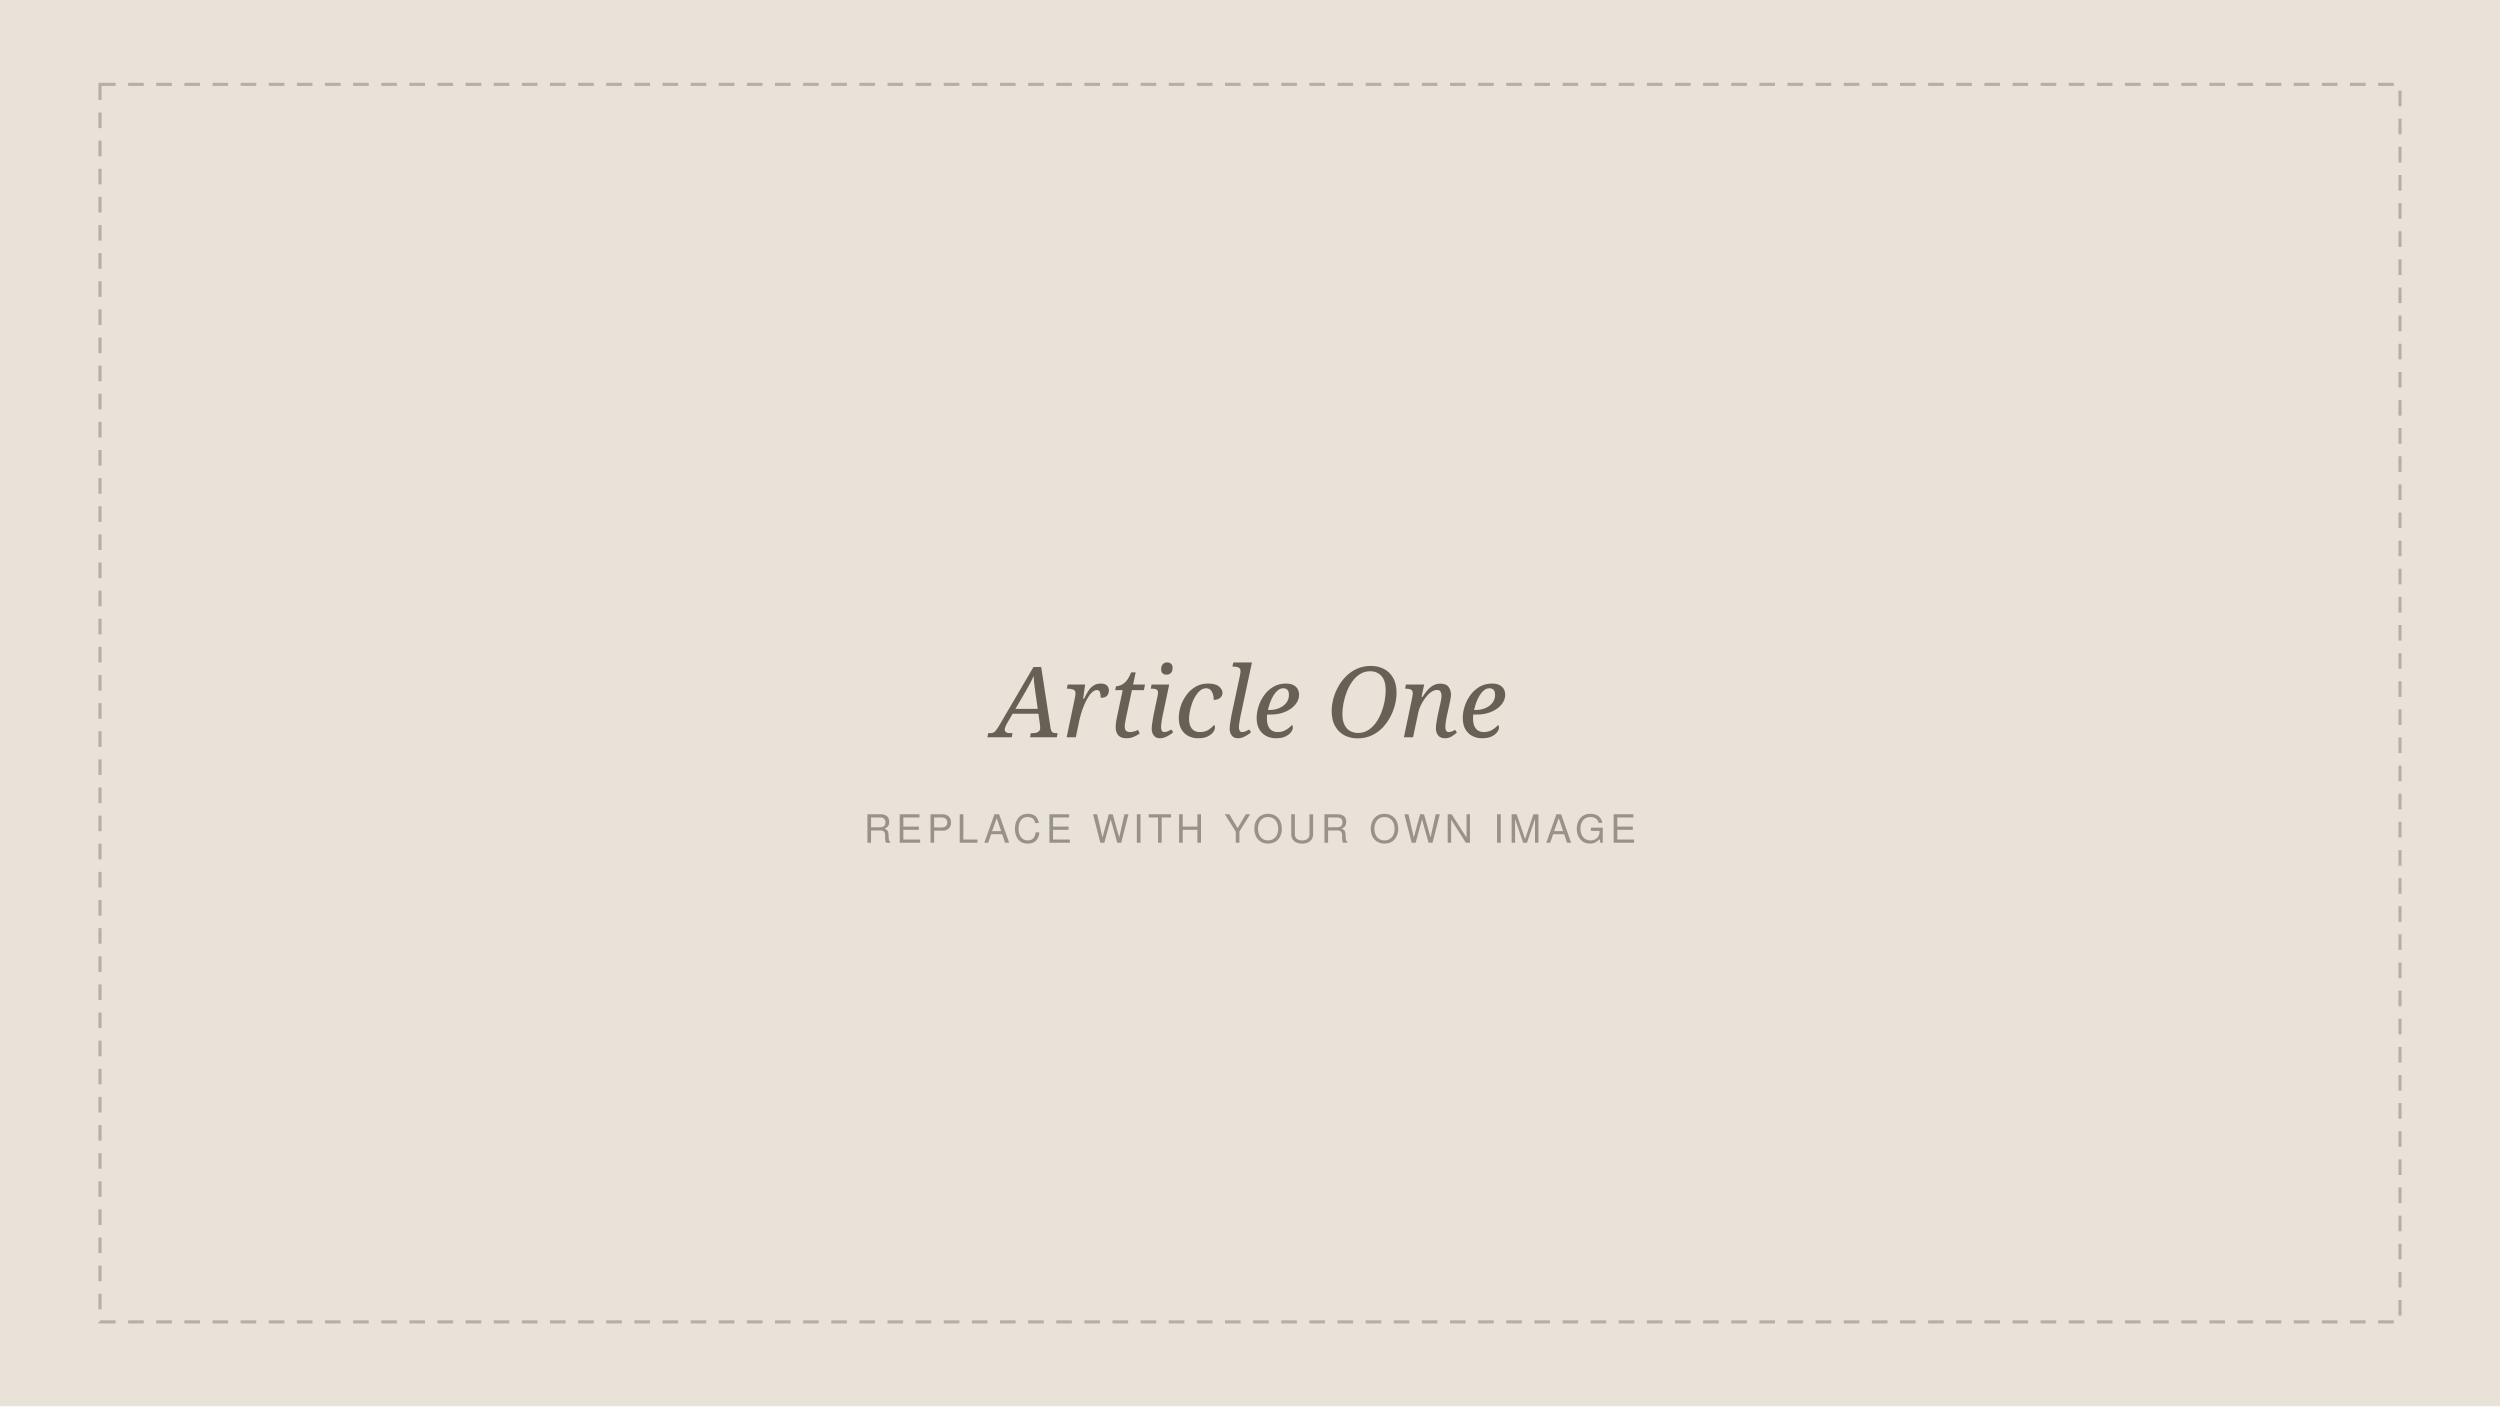
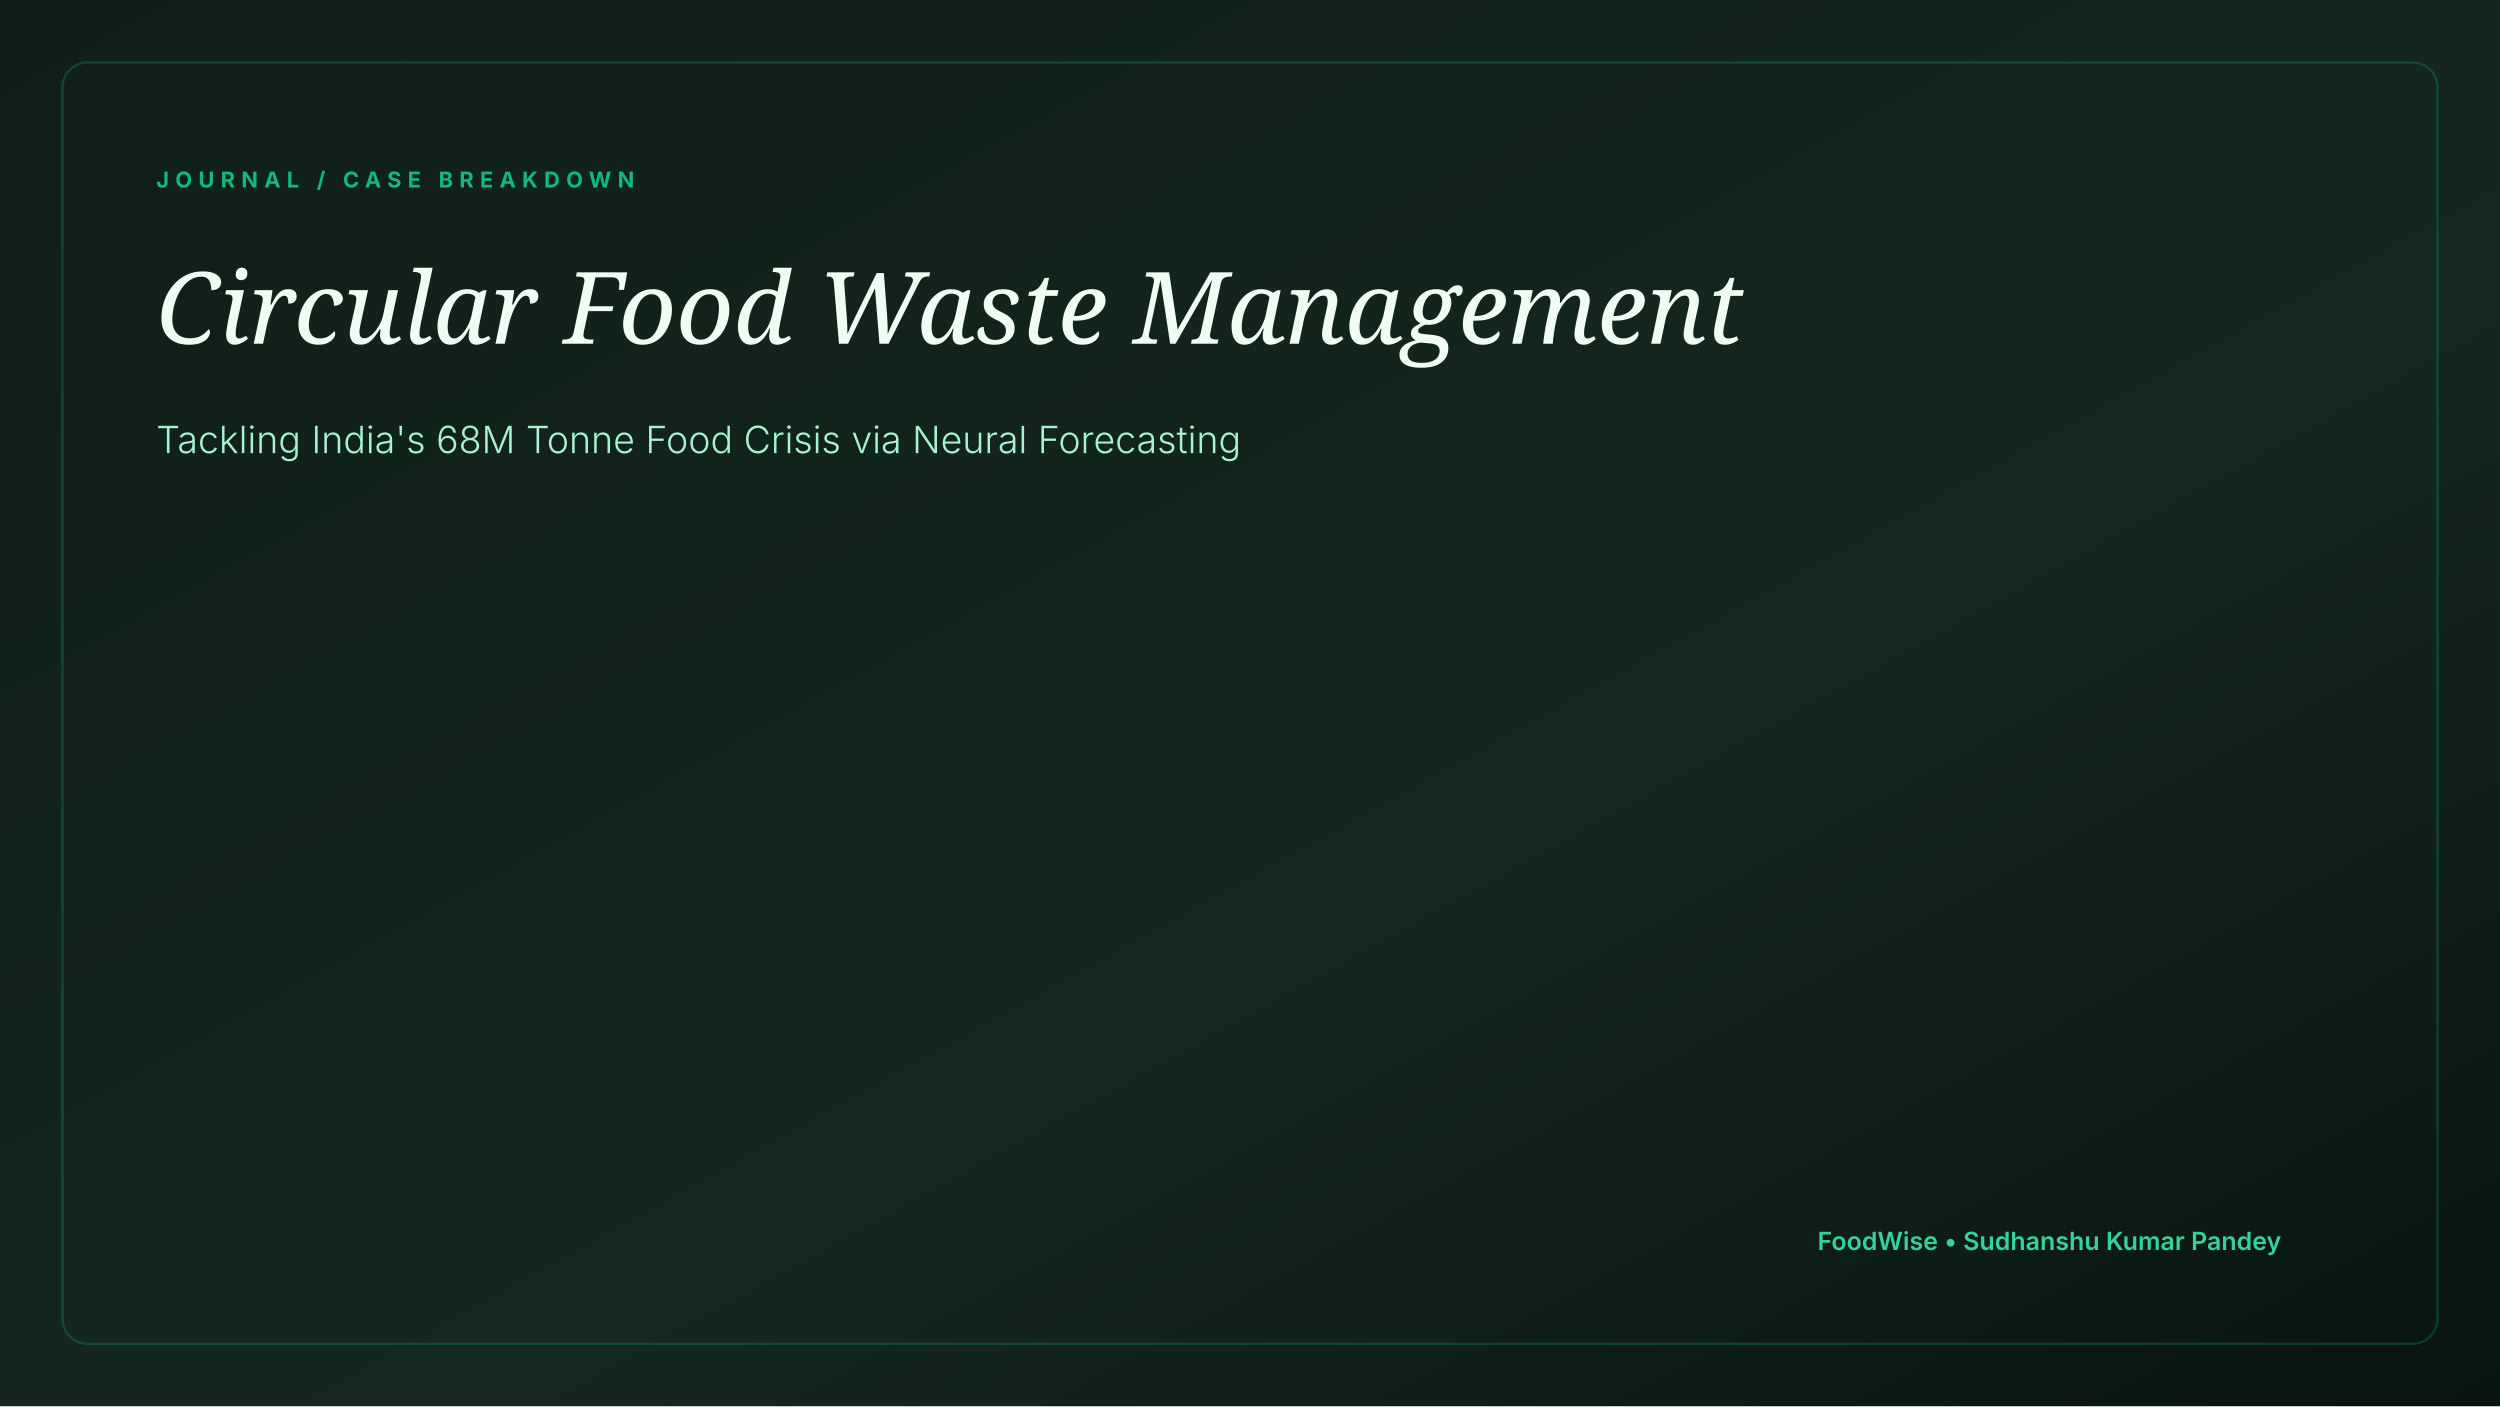
<svg xmlns="http://www.w3.org/2000/svg" width="1600" height="900" viewBox="0 0 1600 900">
-   <rect width="1600" height="900" fill="#e8e2d8" />
-   <rect x="64.0" y="54.0" width="1472.0" height="792.0" fill="none" stroke="#241a10" stroke-opacity="0.25" stroke-width="2" stroke-dasharray="10 8" />
-   <text x="50%" y="50%" text-anchor="middle" dominant-baseline="middle" font-family="Georgia, serif" font-style="italic" font-size="63" fill="#241a10" fill-opacity="0.65">Article One</text>
-   <text x="50%" y="531.0" text-anchor="middle" dominant-baseline="middle" font-family="Helvetica, Arial, sans-serif" font-size="25" letter-spacing="3" fill="#241a10" fill-opacity="0.4">REPLACE WITH YOUR OWN IMAGE</text>
+   <defs>
+     <linearGradient id="j1-bg" x1="0%" y1="0%" x2="100%" y2="100%">
+       <stop offset="0%" stop-color="#0e1f18" />
+       <stop offset="60%" stop-color="#142820" />
+       <stop offset="100%" stop-color="#08140f" />
+     </linearGradient>
+   </defs>
+   <rect width="1600" height="900" fill="url(#j1-bg)" />
+   <rect x="40" y="40" width="1520" height="820" rx="16" fill="none" stroke="#10b981" stroke-opacity="0.25" stroke-width="1.5" />
+   <g transform="translate(100, 120)">
+     <text x="0" y="0" font-family="-apple-system, BlinkMacSystemFont, sans-serif" font-size="14" font-weight="700" letter-spacing="4" fill="#10b981">JOURNAL / CASE BREAKDOWN</text>
+     <text x="0" y="100" font-family="Georgia, serif" font-style="italic" font-size="64" font-weight="400" fill="#f0fdf4">Circular Food Waste Management</text>
+     <text x="0" y="170" font-family="-apple-system, BlinkMacSystemFont, sans-serif" font-size="24" font-weight="300" fill="#a7f3d0">Tackling India's 68M Tonne Food Crisis via Neural Forecasting</text>
+   </g>
+   <text x="1460" y="800" text-anchor="end" font-family="-apple-system, BlinkMacSystemFont, sans-serif" font-size="16" font-weight="600" fill="#34d399">FoodWise • Sudhanshu Kumar Pandey</text>
</svg>
